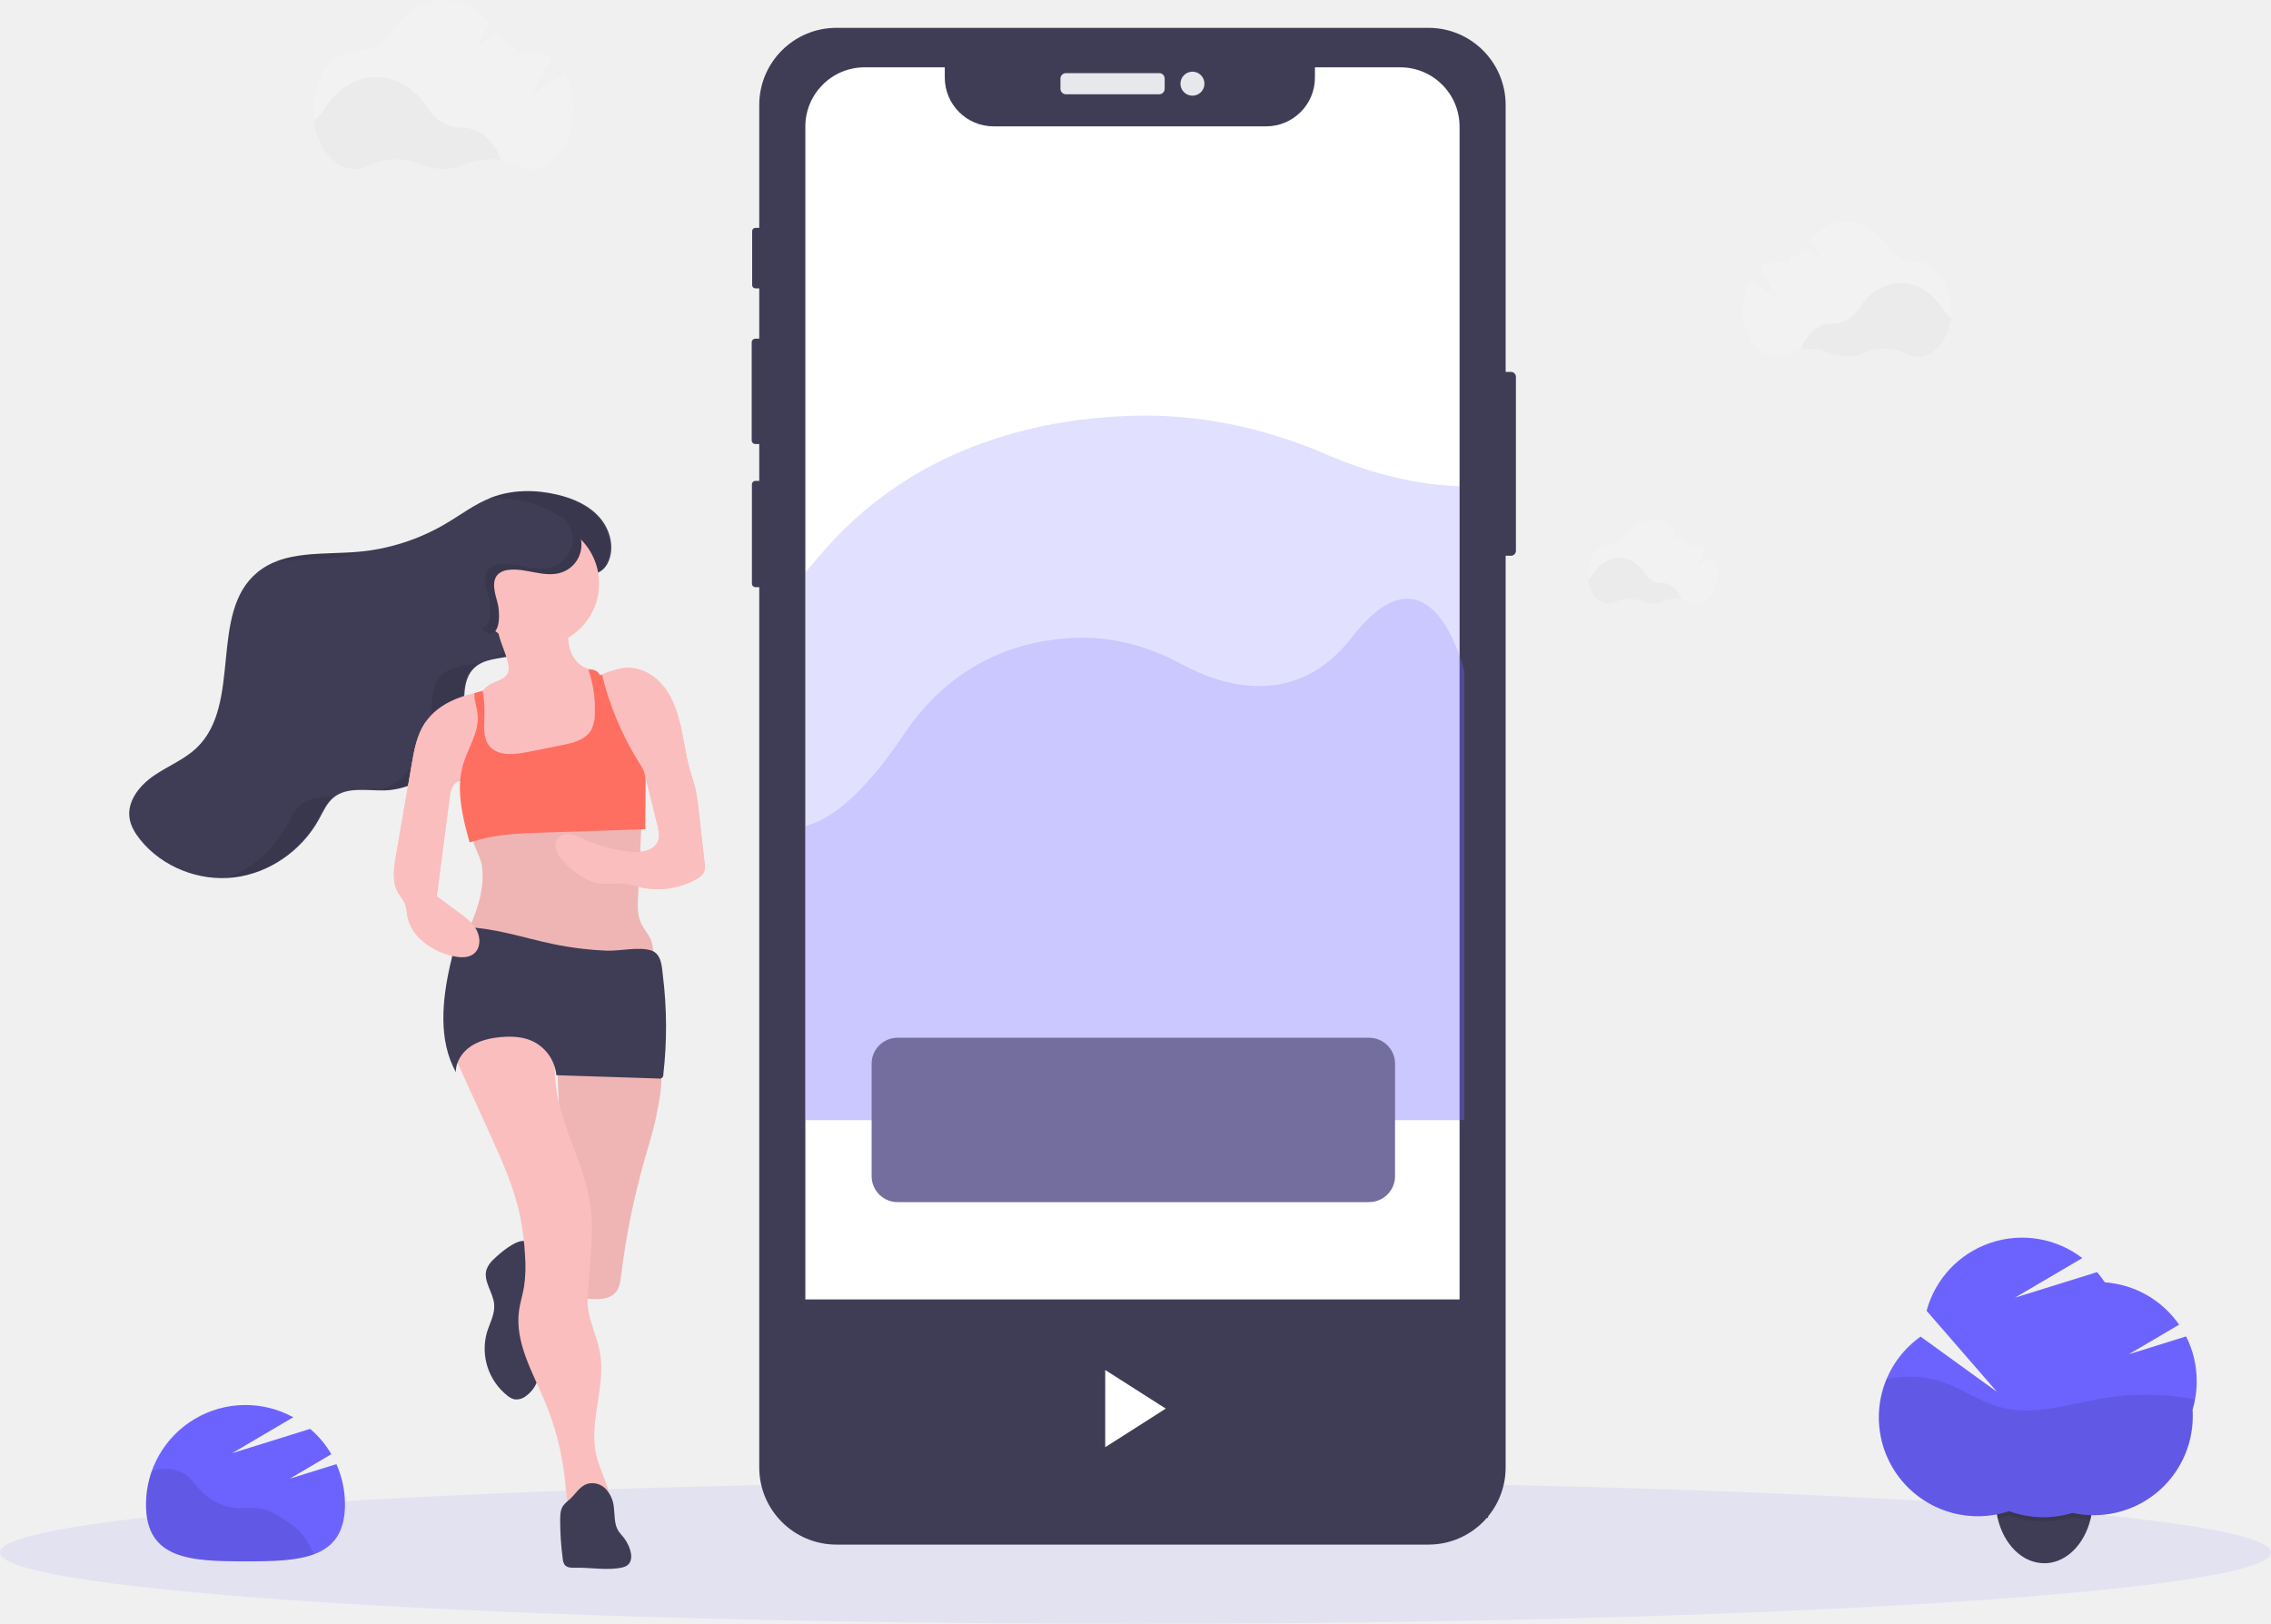
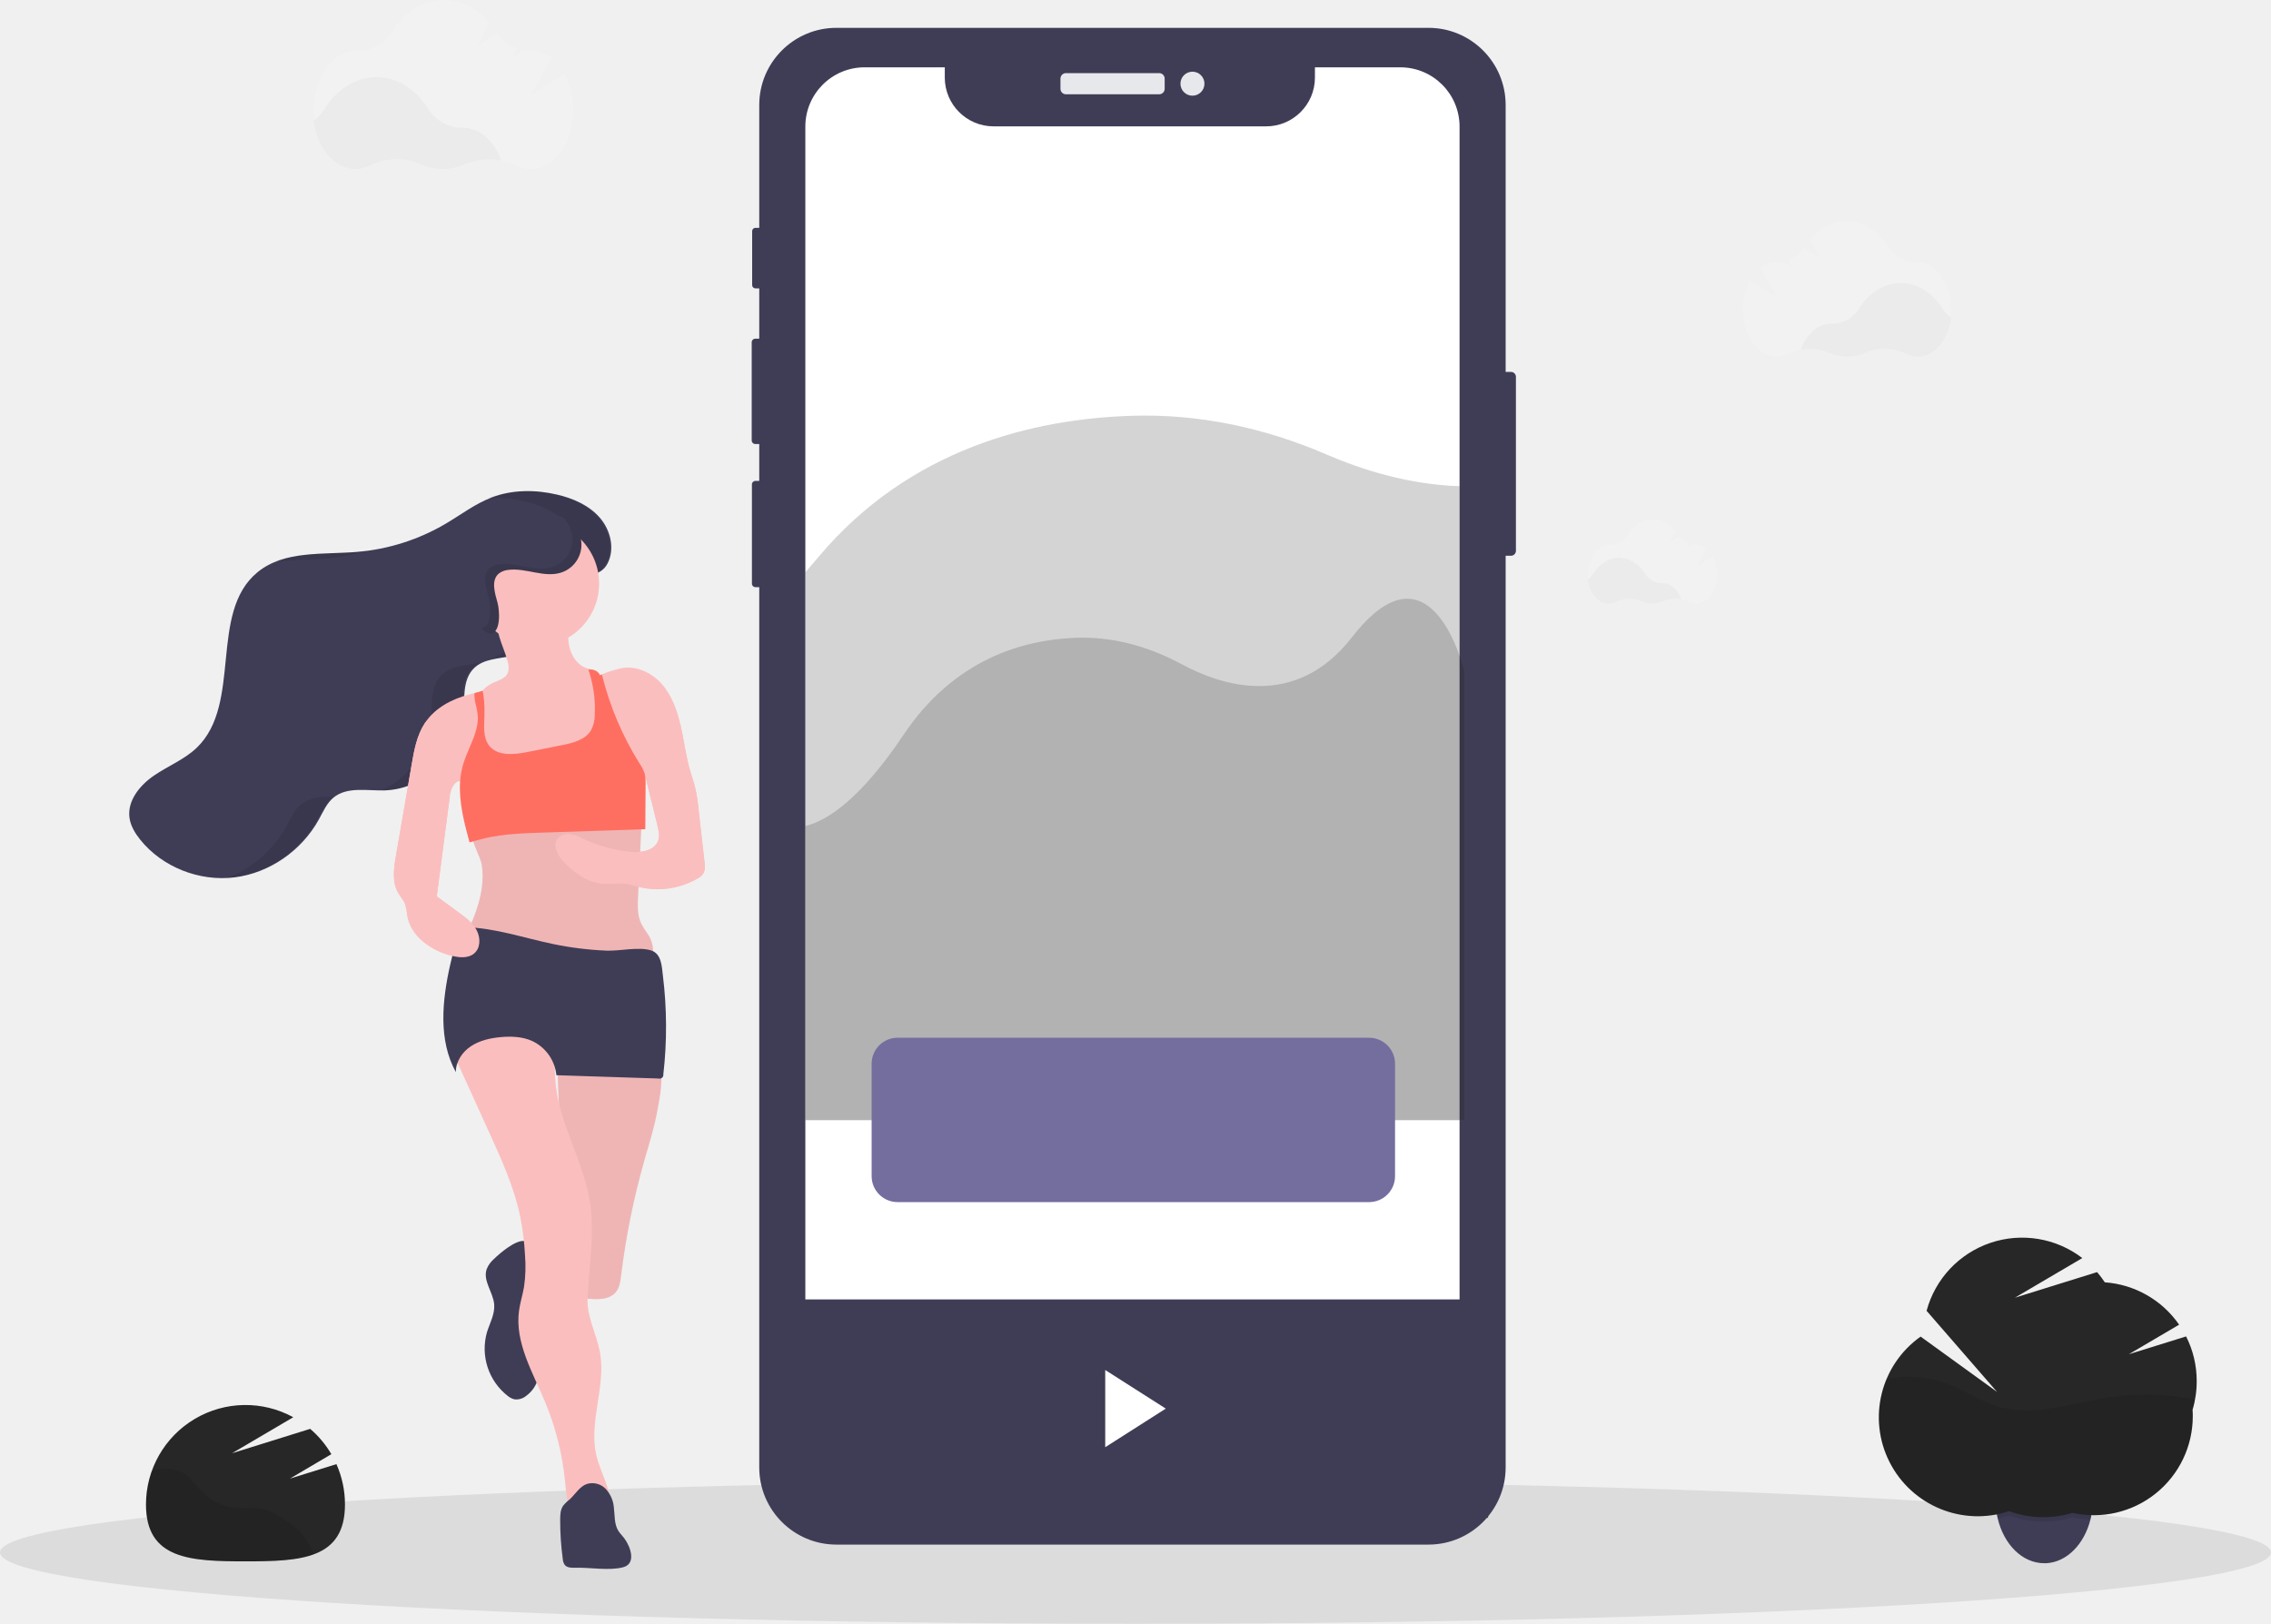
<svg xmlns="http://www.w3.org/2000/svg" data-name="Layer 1" width="1050" height="750.87" viewBox="0 0 1050 750.87">
-   <ellipse cx="525" cy="717.87" rx="525" ry="33" fill="#6c63ff" opacity="0.1" />
+   <ellipse cx="525" cy="717.87" rx="525" ry="33" fill="#272727" opacity="0.1" />
  <path d="M1042.65,768a37,37,0,0,1-.8,7.76c-.1.48-.21,1-.32,1.41-2.84,11.39-10.85,19.72-20.41,20.25-.32,0-.64,0-1,0-10.11,0-18.66-8.72-21.48-20.73-.08-.32-.15-.64-.22-1a37,37,0,0,1-.8-7.76c0-16.27,10.07-29.45,22.5-29.45S1042.65,751.75,1042.65,768Z" transform="translate(-75 -74.57)" fill="#3f3d56" />
  <path d="M1042.65,768a37,37,0,0,1-.8,7.76c-.1.48-.21,1-.32,1.41-.34,0-.67,0-1,0a45.76,45.76,0,0,1-7.36-1,44.92,44.92,0,0,1-6.56,1.5,45.87,45.87,0,0,1-5.14.48l-1.74,0a46.41,46.41,0,0,1-6.16-.41,45.17,45.17,0,0,1-9.67-2.4,45.56,45.56,0,0,1-5.22,1.4c-.08-.32-.15-.64-.22-1a37,37,0,0,1-.8-7.76c0-16.27,10.07-29.45,22.5-29.45S1042.65,751.75,1042.65,768Z" transform="translate(-75 -74.57)" opacity="0.1" />
-   <path d="M1090.65,713.15a45.53,45.53,0,0,0-4.9-20.6l-26.46,8.23,23.23-13.66a45.71,45.71,0,0,0-34.36-19.59,46.74,46.74,0,0,0-3.57-4.72l-38,11.83,31.17-18.32a45.74,45.74,0,0,0-72,24.38l32.55,37.48L963,692.63a45.74,45.74,0,0,0,40.93,80.71,46,46,0,0,0,29.28.8,45.74,45.74,0,0,0,55.62-44.65c0-1,0-2-.1-3A45.69,45.69,0,0,0,1090.65,713.15Z" transform="translate(-75 -74.57)" fill="#6c63ff" />
+   <path d="M1090.65,713.15a45.53,45.53,0,0,0-4.9-20.6l-26.46,8.23,23.23-13.66a45.71,45.71,0,0,0-34.36-19.59,46.74,46.74,0,0,0-3.57-4.72l-38,11.83,31.17-18.32a45.74,45.74,0,0,0-72,24.38l32.55,37.48L963,692.63a45.74,45.74,0,0,0,40.93,80.71,46,46,0,0,0,29.28.8,45.74,45.74,0,0,0,55.62-44.65c0-1,0-2-.1-3A45.69,45.69,0,0,0,1090.65,713.15Z" transform="translate(-75 -74.57)" fill="#272727" />
  <path d="M1089.86,721.64a121.66,121.66,0,0,0-42.34-.54c-15.89,2.63-32.13,8.41-47.67,4.18-9.12-2.48-17-8.22-25.91-11.4a49.09,49.09,0,0,0-26.75-1.61,45.76,45.76,0,0,0,56.69,61.07,46,46,0,0,0,29.28.8,45.74,45.74,0,0,0,55.62-44.65c0-1,0-2-.1-3A45.19,45.19,0,0,0,1089.86,721.64Z" transform="translate(-75 -74.57)" opacity="0.1" />
  <rect x="690.58" y="171.97" width="10.31" height="85.02" rx="2.29" fill="#3f3d56" />
  <rect x="347.76" y="105.36" width="5.79" height="27.99" rx="1.5" fill="#3f3d56" />
  <rect x="347.55" y="156.61" width="6.52" height="48.72" rx="1.69" fill="#3f3d56" />
  <rect x="347.65" y="222.37" width="6.21" height="49.14" rx="1.61" fill="#3f3d56" />
  <rect x="351.04" y="12.87" width="345.1" height="701.37" rx="35.69" fill="#3f3d56" />
  <rect x="490.3" y="33.81" width="48.19" height="9.79" rx="2.54" fill="#e6e8ec" />
  <circle cx="551.33" cy="38.7" r="5.55" fill="#e6e8ec" />
  <path d="M749.83,133.11v610a27.41,27.41,0,0,1-27.41,27.4H474.76a27.41,27.41,0,0,1-27.41-27.4v-610a27.41,27.41,0,0,1,27.41-27.41h37.06v4.76A22.58,22.58,0,0,0,534.39,133h126a22.57,22.57,0,0,0,22.57-22.57V105.7h39.51A27.41,27.41,0,0,1,749.83,133.11Z" transform="translate(-75 -74.57)" fill="#fff" />
-   <path d="M752,385V592.43h-2.17v.21H447.35V339.22q2.91-3.32,5.9-6.89c42.48-50.73,100.22-64.08,144.91-65.48,30.62-1,61.1,5.33,90.2,17.9,15.37,6.64,37.43,13.92,61.47,14.64v78.42C751.3,382,752,385,752,385Z" transform="translate(-75 -74.57)" fill="#6c63ff" opacity="0.2" />
-   <path d="M752,385V592.43H447.35V456.55c10.85-2.73,26-13.23,45.44-42.24,23.25-34.71,54.84-43.84,79.29-44.8,16.75-.66,33.43,3.64,49.35,12.25,17.91,9.67,52.43,21.33,78.66-12.52,29-37.43,44.42-6.56,49.74,8.57C751.3,382,752,385,752,385Z" transform="translate(-75 -74.57)" fill="#6c63ff" opacity="0.2" />
+   <path d="M752,385V592.43h-2.17v.21H447.35V339.22q2.91-3.32,5.9-6.89c42.48-50.73,100.22-64.08,144.91-65.48,30.62-1,61.1,5.33,90.2,17.9,15.37,6.64,37.43,13.92,61.47,14.64v78.42C751.3,382,752,385,752,385Z" transform="translate(-75 -74.57)" fill="#272727" opacity="0.2" />
+   <path d="M752,385V592.43H447.35V456.55c10.85-2.73,26-13.23,45.44-42.24,23.25-34.71,54.84-43.84,79.29-44.8,16.75-.66,33.43,3.64,49.35,12.25,17.91,9.67,52.43,21.33,78.66-12.52,29-37.43,44.42-6.56,49.74,8.57C751.3,382,752,385,752,385Z" transform="translate(-75 -74.57)" fill="#272727" opacity="0.2" />
  <rect x="403" y="479.87" width="242" height="76" rx="12" fill="#736e9e" />
-   <path d="M209.06,758.29,228.2,747a46,46,0,0,0-9.79-11.71L182.3,746.56l28.3-16.64a46,46,0,0,0-68.1,40.35c0,25.41,20.59,26.29,46,26.29s46-.88,46-26.29a45.75,45.75,0,0,0-3.95-18.66Z" transform="translate(-75 -74.57)" fill="#6c63ff" />
+   <path d="M209.06,758.29,228.2,747a46,46,0,0,0-9.79-11.71L182.3,746.56l28.3-16.64a46,46,0,0,0-68.1,40.35c0,25.41,20.59,26.29,46,26.29s46-.88,46-26.29a45.75,45.75,0,0,0-3.95-18.66Z" transform="translate(-75 -74.57)" fill="#272727" />
  <path d="M213.93,783a35.81,35.81,0,0,0-6.78-5.33c-3.48-2.31-7.07-4.66-11.17-5.45-3.6-.69-7.31-.11-11-.31a25.67,25.67,0,0,1-16.81-7.71c-2.61-2.7-4.67-6-7.81-8.09-3.39-2.22-7.69-2.7-11.71-2.15a33.67,33.67,0,0,0-3.46.71,45.9,45.9,0,0,0-2.72,15.61c0,25.41,20.59,26.29,46,26.29,12.33,0,23.52-.21,31.78-3.33l-1.38-2.58A36.08,36.08,0,0,0,213.93,783Z" transform="translate(-75 -74.57)" opacity="0.1" />
  <path d="M303.24,656.87a11.93,11.93,0,0,0-3.28,4.72c-1.71,5.34,3.07,10.58,3.53,16.17.36,4.44-2,8.58-3.34,12.84A27.71,27.71,0,0,0,309.67,720a7.93,7.93,0,0,0,3.18,1.64,7.16,7.16,0,0,0,5.43-1.6,14.56,14.56,0,0,0,5.09-6.72,29.16,29.16,0,0,0,1.33-8.17l.71-10.7c.74-11.17,1.41-22.69-1.31-33.66-.89-3.6-2.54-11.87-6.7-12.37S306,654.17,303.24,656.87Z" transform="translate(-75 -74.57)" fill="#3f3d56" />
  <path d="M373,610.91a351.14,351.14,0,0,0-10.83,53.55c-.32,2.55-.65,5.23-2.19,7.29-3.07,4.13-9.22,3.87-14.32,3.2a8.08,8.08,0,0,1-3.49-1c-1.92-1.3-2.34-3.9-2.57-6.21q-5.24-51.08-7-102.43c-.05-1.31,42.69-1.43,46.35,2s.82,16.26,0,20.63C377.61,595.72,375.19,603.3,373,610.91Z" transform="translate(-75 -74.57)" fill="#fbbebe" />
  <path d="M373,610.91a351.14,351.14,0,0,0-10.83,53.55c-.32,2.55-.65,5.23-2.19,7.29-3.07,4.13-9.22,3.87-14.32,3.2a8.08,8.08,0,0,1-3.49-1c-1.92-1.3-2.34-3.9-2.57-6.21q-5.24-51.08-7-102.43c-.05-1.31,42.69-1.43,46.35,2s.82,16.26,0,20.63C377.61,595.72,375.19,603.3,373,610.91Z" transform="translate(-75 -74.57)" opacity="0.05" />
  <path d="M284,560.44l17.31,38.07c5.76,12.66,11.56,25.46,14.31,39.09a124.83,124.83,0,0,1,2.11,17.25,65,65,0,0,1-.46,14.89c-.63,3.66-1.79,7.22-2.3,10.9-2,14.67,6.31,28.47,12,42.12a127,127,0,0,1,9.28,36.77c.52,5.39.81,11.11,3.89,15.56,5.63-1.69,11.13-3.15,17-2.49,1.05-8.61-4.39-16.54-6.39-25-3.67-15.5,4.44-31.79,1.68-47.48-1.5-8.5-6.15-16.5-5.77-25.12.71-15.72,3.66-31.6.66-47-3.38-17.41-13.1-33.24-15.25-50.84-1.65-13.52,1-28.47-6.53-39.83C309.09,536.36,292.08,546.07,284,560.44Z" transform="translate(-75 -74.57)" fill="#fbbebe" />
  <path d="M340.89,799.52c-1.73.06-3.75,0-4.82-1.37a5.36,5.36,0,0,1-.87-2.67A131.83,131.83,0,0,1,334,777.29c0-2.22.1-4.58,1.34-6.41a18.52,18.52,0,0,1,3.09-3c2.65-2.45,4.58-6,8-7.13A8.62,8.62,0,0,1,355,763a14.29,14.29,0,0,1,3.8,8.39c.5,3.72.08,7.77,2.05,11,.78,1.25,1.87,2.27,2.75,3.45,3,4,5.69,11.83-.5,13.45C356.54,801,347.7,799.3,340.89,799.52Z" transform="translate(-75 -74.57)" fill="#3f3d56" />
  <path d="M355.9,335.14c3.5-6.76,1.41-15.46-3.59-21.2S340,305,332.54,303.27c-10-2.34-20.72-2.32-30.29,1.36-7.63,2.93-14.2,8-21.24,12.14a96.6,96.6,0,0,1-40.75,13c-16,1.35-33.87-.75-46.24,9.44-22.66,18.66-6.88,60.71-28,81.07-5.7,5.49-13.31,8.46-19.84,12.93s-12.37,11.62-11.32,19.46c.5,3.77,2.56,7.17,4.94,10.14,10.22,12.77,27.38,19.46,43.61,17.47s31.09-12.41,39-26.75c2-3.59,3.62-7.52,6.77-10.13,6.31-5.21,15.57-3.1,23.75-3.35,18.19-.56,34.71-16.15,36.3-34.29.68-7.75-.64-16.77,4.93-22.21,4.49-4.4,11.51-4.36,17.65-5.71,11.28-2.47,19.49-10.63,24.64-20.59,2.36-4.58,2.12-9.7,5.62-13.5C345.8,339.57,352.57,341.56,355.9,335.14Z" transform="translate(-75 -74.57)" fill="#3f3d56" />
  <g opacity="0.1">
    <path d="M225.35,332.94a96.62,96.62,0,0,0,19.57-3.73c-1.8.25-3.6.46-5.41.61-12.54,1.05-26.26,0-37.56,4.41C209.65,333.44,217.72,333.58,225.35,332.94Z" transform="translate(-75 -74.57)" />
    <path d="M214.19,446.57c-3.15,2.6-4.81,6.54-6.77,10.13A53.3,53.3,0,0,1,180,480.57c.89-.06,1.78-.14,2.67-.25,16.23-2,31.09-12.4,39-26.74,2-3.59,3.61-7.53,6.77-10.13l.54-.42C223.49,442.9,218.23,443.23,214.19,446.57Z" transform="translate(-75 -74.57)" />
    <path d="M351.56,314c-5-5.74-12.36-8.93-19.77-10.67-10-2.34-20.72-2.31-30.3,1.37l-.64.26a58.13,58.13,0,0,1,16.78,1.49c7.41,1.74,14.78,4.93,19.77,10.68s7.09,14.44,3.59,21.2c-3.33,6.42-10.1,4.42-13.91,8.57-3.5,3.79-3.26,8.92-5.62,13.5-4.43,8.57-11.14,15.79-20.1,19.22,3.13-.74,6.49-1.07,9.61-1.75,11.28-2.48,19.49-10.63,24.64-20.59,2.37-4.58,2.13-9.71,5.62-13.5,3.82-4.15,10.59-2.16,13.91-8.57C358.64,328.47,356.55,319.77,351.56,314Z" transform="translate(-75 -74.57)" />
    <path d="M296.82,381c-6.14,1.34-13.16,1.31-17.65,5.7-5.57,5.45-4.25,14.47-4.93,22.22-1.19,13.55-10.72,25.68-23.05,31.19l.91,0c18.19-.56,34.7-16.16,36.29-34.29.69-7.76-.63-16.78,4.94-22.22a13.6,13.6,0,0,1,4.42-2.82Z" transform="translate(-75 -74.57)" />
  </g>
  <path d="M356.2,426.15c-.83,1.47-2.54,2.15-4.13,2.74-16.46,6.06-33.78,12.23-51.14,9.68-.65-2.73-1.29-5.47-1.93-8.2q-1.39-5.94-2.8-11.88c-.44-1.89-.89-3.8-1.25-5.72h0a33.6,33.6,0,0,1-.59-9.22,19.83,19.83,0,0,1,.6-3.31,17.21,17.21,0,0,1,2.54-5.51c.2-.27.41-.54.63-.8h0a12.61,12.61,0,0,1,3.54-2.95c2.95-1.62,7-2.31,8.19-5.45a8.48,8.48,0,0,0-.13-5c-1-4-2.81-7.76-3.93-11.72-1.42-5,.72-4.69,5.55-5.9,8.7-2.19,17.8-3.76,26.73-2-.42,4.41-.83,8.93.28,13.23s4.08,8.38,8.35,9.57c.63.18,1.3.29,2,.44h0a6.05,6.05,0,0,1,2.57,1.06,4.39,4.39,0,0,1,1.22,1.61,12.33,12.33,0,0,1,.85,3.3q2.35,15.74,3.39,31.63l0,.4A7.19,7.19,0,0,1,356.2,426.15Z" transform="translate(-75 -74.57)" fill="#fbbebe" />
  <path d="M271.46,408.92c-3.74,5.69-5,12.61-6.14,19.33l-7.26,42.1c-1,5.76-1.89,12.09,1.06,17.14,1,1.71,2.4,3.19,3.13,5a27.63,27.63,0,0,1,1.08,5.59c1.7,9.65,11.19,16.16,20.71,18.5,3.44.85,7.46,1.18,10.17-1.11,3-2.49,3-7.23,1.23-10.65s-5-5.84-8.13-8.13l-10.37-7.64,6-46c.44-3.34,2-7.67,5.38-7.3,3.08.33,5.45,4.82,8.19,3.37a4.07,4.07,0,0,0,1.69-2.48c1.2-3.77.87-7.83.53-11.78l-1.24-14.26c-.41-4.63.78-8.1,1.34-12.45.65-5.07-2.73-3.53-6.9-2.44C283.92,397.83,276.09,401.86,271.46,408.92Z" transform="translate(-75 -74.57)" fill="#fbbebe" />
  <path d="M400.41,478.06a7.46,7.46,0,0,1-3.24,2.94,36.88,36.88,0,0,1-26.66,3.75,57.69,57.69,0,0,0-6.34-1.48c-3.42-.42-6.9.26-10.35,0-7-.53-13.15-4.9-18-10-2.92-3-5.57-7.91-2.85-11.13a6.45,6.45,0,0,1,5.95-1.8,23.67,23.67,0,0,1,6.07,2.26,66.84,66.84,0,0,0,21.19,5.84c5,.52,11.36-.33,13.09-5.08.84-2.31.25-4.87-.34-7.26q-2.42-9.82-4.84-19.65a5.41,5.41,0,0,0-.6-1.63,2.12,2.12,0,0,0-.29-.38,4.53,4.53,0,0,0-2.23-1c-3.73-.92-7.46-2.41-10.13-5.16a22.45,22.45,0,0,1-4.12-6.63c-.28-.61-.54-1.23-.81-1.85-2.05-4.78-4.21-9.68-5.88-14.7a60.18,60.18,0,0,1-2.57-10.43c-.44-3.07-.68-4.48,1-5.84a10,10,0,0,1,1.43-.9c.77-.41,1.64-.82,2.56-1.21l.89-.37a61.4,61.4,0,0,1,8.41-2.68c6.94-1.61,14.35,1.75,19.11,7.06s7.23,12.26,8.81,19.21,2.39,14.07,4.37,20.91c.77,2.68,1.73,5.32,2.39,8a76.85,76.85,0,0,1,1.51,9.67q1.41,12.43,2.81,24.86A8.2,8.2,0,0,1,400.41,478.06Z" transform="translate(-75 -74.57)" fill="#fbbebe" />
  <path d="M297.73,474.46c2,12.76-3.75,25.31-9.31,37,3.15,2.3,7,3.44,10.76,4.43a213.93,213.93,0,0,0,77.2,5.81c.62-4.32,1.2-8.9-.57-12.88-1.1-2.47-3-4.48-4.21-6.9-2-4-1.8-8.65-1.58-13.09L371.81,451c-12.41-5.72-26.8-.36-40.45.41-7.07.4-14.23-.46-21.2.79-3.62.65-15,2.44-16.71,6.17S297.12,470.4,297.73,474.46Z" transform="translate(-75 -74.57)" fill="#fbbebe" />
  <path d="M297.73,474.46c2,12.76-3.75,25.31-9.31,37,3.15,2.3,7,3.44,10.76,4.43a213.93,213.93,0,0,0,77.2,5.81c.62-4.32,1.2-8.9-.57-12.88-1.1-2.47-3-4.48-4.21-6.9-2-4-1.8-8.65-1.58-13.09L371.81,451c-12.41-5.72-26.8-.36-40.45.41-7.07.4-14.23-.46-21.2.79-3.62.65-15,2.44-16.71,6.17S297.12,470.4,297.73,474.46Z" transform="translate(-75 -74.57)" opacity="0.05" />
  <path d="M330.61,511.08c-13.45-2.8-26.67-7.43-40.4-7.75a3.57,3.57,0,0,0-2,.38,3.61,3.61,0,0,0-1.26,2.19q-2.13,7.35-3.81,14.81c-3.72,16.53-5.55,34.79,2.63,49.63-.08-4.82,2.95-9.33,7-12s8.9-3.75,13.7-4.19,9.93-.26,14.4,1.71a19.55,19.55,0,0,1,11.37,15.9l47.25,1.53a1.73,1.73,0,0,0,2.2-1.89,192.76,192.76,0,0,0-.19-45.61c-.52-4.23-.59-10.1-5.35-11.69-5.68-1.9-14.66.32-20.73.06A153.52,153.52,0,0,1,330.61,511.08Z" transform="translate(-75 -74.57)" fill="#3f3d56" />
  <path d="M373.5,437l-.15,21-47.8,1.59c-8.77.3-17.61.6-26.16,2.55-2.46.56-4.89,1.26-7.31,1.95-2.52-9.23-5-18.9-4.34-28.31h0a37.21,37.21,0,0,1,1.32-7.5c1.52-5.28,4.37-10.26,5.89-15.48h0a23.67,23.67,0,0,0,1-6.26,30.39,30.39,0,0,0-1-6.27,19.21,19.21,0,0,1-.62-5.15l3.79-1.17h0c.11.45.2.89.28,1.35.16.95.29,1.92.38,2.89v0a59.16,59.16,0,0,1,.2,7.23c-.13,4.82-.78,10.19,2.23,14,3.91,4.89,11.43,4.13,17.57,2.91l16.08-3.21c5.08-1,10.75-2.42,13.4-6.87a15.27,15.27,0,0,0,1.74-7l0-.48a55.24,55.24,0,0,0-1.57-15.79c-.39-1.62-.87-3.22-1.41-4.79h1.61a6.05,6.05,0,0,1,2.57,1.06,4.39,4.39,0,0,1,1.22,1.61l.89-.37a139.87,139.87,0,0,0,17.32,41,18.7,18.7,0,0,1,2.4,4.71,12.44,12.44,0,0,1,.4,2.78C373.51,435.57,373.5,436.28,373.5,437Z" transform="translate(-75 -74.57)" fill="#ff6f61" />
  <circle cx="248" cy="269.87" r="29" fill="#fbbebe" />
  <path d="M271.46,408.92c-3.74,5.69-5,12.61-6.14,19.33l-7.26,42.1c-1,5.76-1.89,12.09,1.06,17.14,1,1.71,2.4,3.19,3.13,5a27.63,27.63,0,0,1,1.08,5.59c1.7,9.65,11.19,16.16,20.71,18.5,3.44.85,7.46,1.18,10.17-1.11,3-2.49,3-7.23,1.23-10.65s-5-5.84-8.13-8.13l-10.37-7.64,6-46C283.34,439.74,276.09,401.86,271.46,408.92Z" transform="translate(-75 -74.57)" fill="#fbbebe" />
  <path d="M389.68,410c1.58,6.95,2.39,14.07,4.37,20.91.77,2.69,1.73,5.32,2.39,8a76.7,76.7,0,0,1,1.51,9.66l2.81,24.86a8.24,8.24,0,0,1-.35,4.6,7.52,7.52,0,0,1-3.24,2.94,37,37,0,0,1-26.66,3.75,53.45,53.45,0,0,0-6.34-1.48c-3.42-.43-6.9.26-10.35,0-7-.53-13.15-4.89-18-9.95-2.92-3-5.57-7.92-2.85-11.14a6.45,6.45,0,0,1,5.95-1.8,23.7,23.7,0,0,1,6.07,2.27,67.08,67.08,0,0,0,21.19,5.83c5,.53,11.36-.32,13.09-5.08.84-2.31.25-4.87-.34-7.26l-4.84-19.65C373.89,435.78,388.1,403.06,389.68,410Z" transform="translate(-75 -74.57)" fill="#fbbebe" />
  <path d="M305.05,353.37c-1.29-4.63-3.1-10.42.53-13.56a8.41,8.41,0,0,1,4.52-1.73c8.15-1,16.58,3.8,24.38,1.24a13.56,13.56,0,0,0,2.59-24.62c-3.41-2-7.48-2.39-11.41-2.74-10.35-.95-21.14-1.83-30.82,2S277,327.65,279,337.86c.93,4.87,3.94,9.06,7,12.94,2.35,2.95,11.78,17,15.57,16.8C306.91,367.3,305.89,356.38,305.05,353.37Z" transform="translate(-75 -74.57)" fill="#3f3d56" />
  <path d="M337.07,314.7a13.55,13.55,0,0,0-1.8-.87,13.54,13.54,0,0,1-4.9,22.9c-7.8,2.56-16.23-2.24-24.38-1.24a8.41,8.41,0,0,0-4.52,1.73c-3.63,3.14-1.82,8.93-.53,13.56.84,3,1.86,13.93-3.46,14.23h-.09c1.65,1.61,3.14,2.66,4.2,2.6,5.32-.3,4.3-11.22,3.46-14.23-1.29-4.63-3.1-10.42.53-13.56a8.41,8.41,0,0,1,4.52-1.73c8.15-1,16.58,3.8,24.38,1.24a13.56,13.56,0,0,0,2.59-24.62Z" transform="translate(-75 -74.57)" opacity="0.1" />
  <rect x="362" y="600.87" width="326" height="101" fill="#3f3d56" />
  <path d="M586,708.08v35.7l28-17.85Z" transform="translate(-75 -74.57)" fill="#fff" />
  <path d="M336,108.7l-15.52,9.84,9.42-17.13a15.34,15.34,0,0,0-9.39-3.35h-.25a18.16,18.16,0,0,1-3.22-.24l-5.26,3.33,2.26-4.1a18.62,18.62,0,0,1-9.2-7l-9.42,6,5.95-10.81c-5.51-6.61-12.93-10.66-21.09-10.66-9.79,0-18.51,5.82-24.14,14.89a18,18,0,0,1-16,8.6h-.53c-10.81,0-19.57,12.25-19.57,27.37s8.76,27.37,19.57,27.37a14.73,14.73,0,0,0,6.82-1.71,28.19,28.19,0,0,1,23.68-.46,24.66,24.66,0,0,0,20.14,0,28.25,28.25,0,0,1,23.48.46,14.65,14.65,0,0,0,6.74,1.67c10.81,0,19.57-12.26,19.57-27.37A34.71,34.71,0,0,0,336,108.7Z" transform="translate(-75 -74.57)" fill="#f2f2f2" />
  <path d="M306.74,148.75A28.89,28.89,0,0,0,290,150.57a24.71,24.71,0,0,1-20.14,0,28.22,28.22,0,0,0-23.68.47,14.75,14.75,0,0,1-6.82,1.7c-9.6,0-17.59-9.67-19.25-22.43a18.68,18.68,0,0,0,4.8-5.17c5.63-9.08,14.35-14.9,24.14-14.9s18.4,5.75,24,14.73A18.51,18.51,0,0,0,289,133.68h.25C296.9,133.68,303.52,139.81,306.74,148.75Z" transform="translate(-75 -74.57)" opacity="0.03" />
  <path d="M867,331.74l-7.74,4.91,4.7-8.55a7.67,7.67,0,0,0-4.68-1.67h-.13a9.42,9.42,0,0,1-1.6-.11L854.88,328l1.13-2.05a9.3,9.3,0,0,1-4.59-3.48l-4.7,3,3-5.39a13.74,13.74,0,0,0-10.52-5.32c-4.88,0-9.23,2.9-12,7.43a9,9,0,0,1-8,4.29h-.26c-5.39,0-9.76,6.12-9.76,13.65s4.37,13.66,9.76,13.66a7.35,7.35,0,0,0,3.4-.85,14.08,14.08,0,0,1,11.81-.24,12.26,12.26,0,0,0,5,1.09,12.53,12.53,0,0,0,5-1.06,14.11,14.11,0,0,1,11.71.22,7.27,7.27,0,0,0,3.36.84c5.39,0,9.76-6.12,9.76-13.66A17.3,17.3,0,0,0,867,331.74Z" transform="translate(-75 -74.57)" fill="#f2f2f2" />
  <path d="M852.37,351.72a14.32,14.32,0,0,0-8.36.91,12.28,12.28,0,0,1-10,0,14.12,14.12,0,0,0-11.81.23,7.33,7.33,0,0,1-3.4.86c-4.79,0-8.77-4.83-9.6-11.19a9.21,9.21,0,0,0,2.39-2.58c2.81-4.53,7.16-7.43,12-7.43s9.18,2.87,12,7.34a9.22,9.22,0,0,0,8,4.37h.12C847.46,344.2,850.77,347.26,852.37,351.72Z" transform="translate(-75 -74.57)" opacity="0.03" />
  <path d="M884.13,204.23l12.43,7.89L889,198.39a12.32,12.32,0,0,1,7.52-2.68h.2a14.65,14.65,0,0,0,2.58-.19l4.22,2.67-1.81-3.28a15.06,15.06,0,0,0,7.37-5.6l7.55,4.78-4.77-8.66c4.41-5.3,10.36-8.54,16.9-8.54,7.85,0,14.83,4.66,19.34,11.93a14.45,14.45,0,0,0,12.79,6.89h.42c8.66,0,15.68,9.82,15.68,21.93s-7,21.93-15.68,21.93a11.81,11.81,0,0,1-5.46-1.37,22.59,22.59,0,0,0-19-.37,19.77,19.77,0,0,1-16.13,0,22.62,22.62,0,0,0-18.81.36,11.86,11.86,0,0,1-5.41,1.34c-8.66,0-15.68-9.82-15.68-21.93A27.89,27.89,0,0,1,884.13,204.23Z" transform="translate(-75 -74.57)" fill="#f2f2f2" />
  <path d="M907.56,236.32A23.14,23.14,0,0,1,921,237.78a19.77,19.77,0,0,0,16.13,0,22.63,22.63,0,0,1,19,.38,11.8,11.8,0,0,0,5.46,1.36c7.69,0,14.09-7.75,15.43-18a14.56,14.56,0,0,1-3.85-4.15c-4.51-7.26-11.5-11.93-19.34-11.93s-14.75,4.61-19.26,11.8a14.83,14.83,0,0,1-12.78,7h-.2C915.45,224.25,910.14,229.16,907.56,236.32Z" transform="translate(-75 -74.57)" opacity="0.03" />
</svg>
